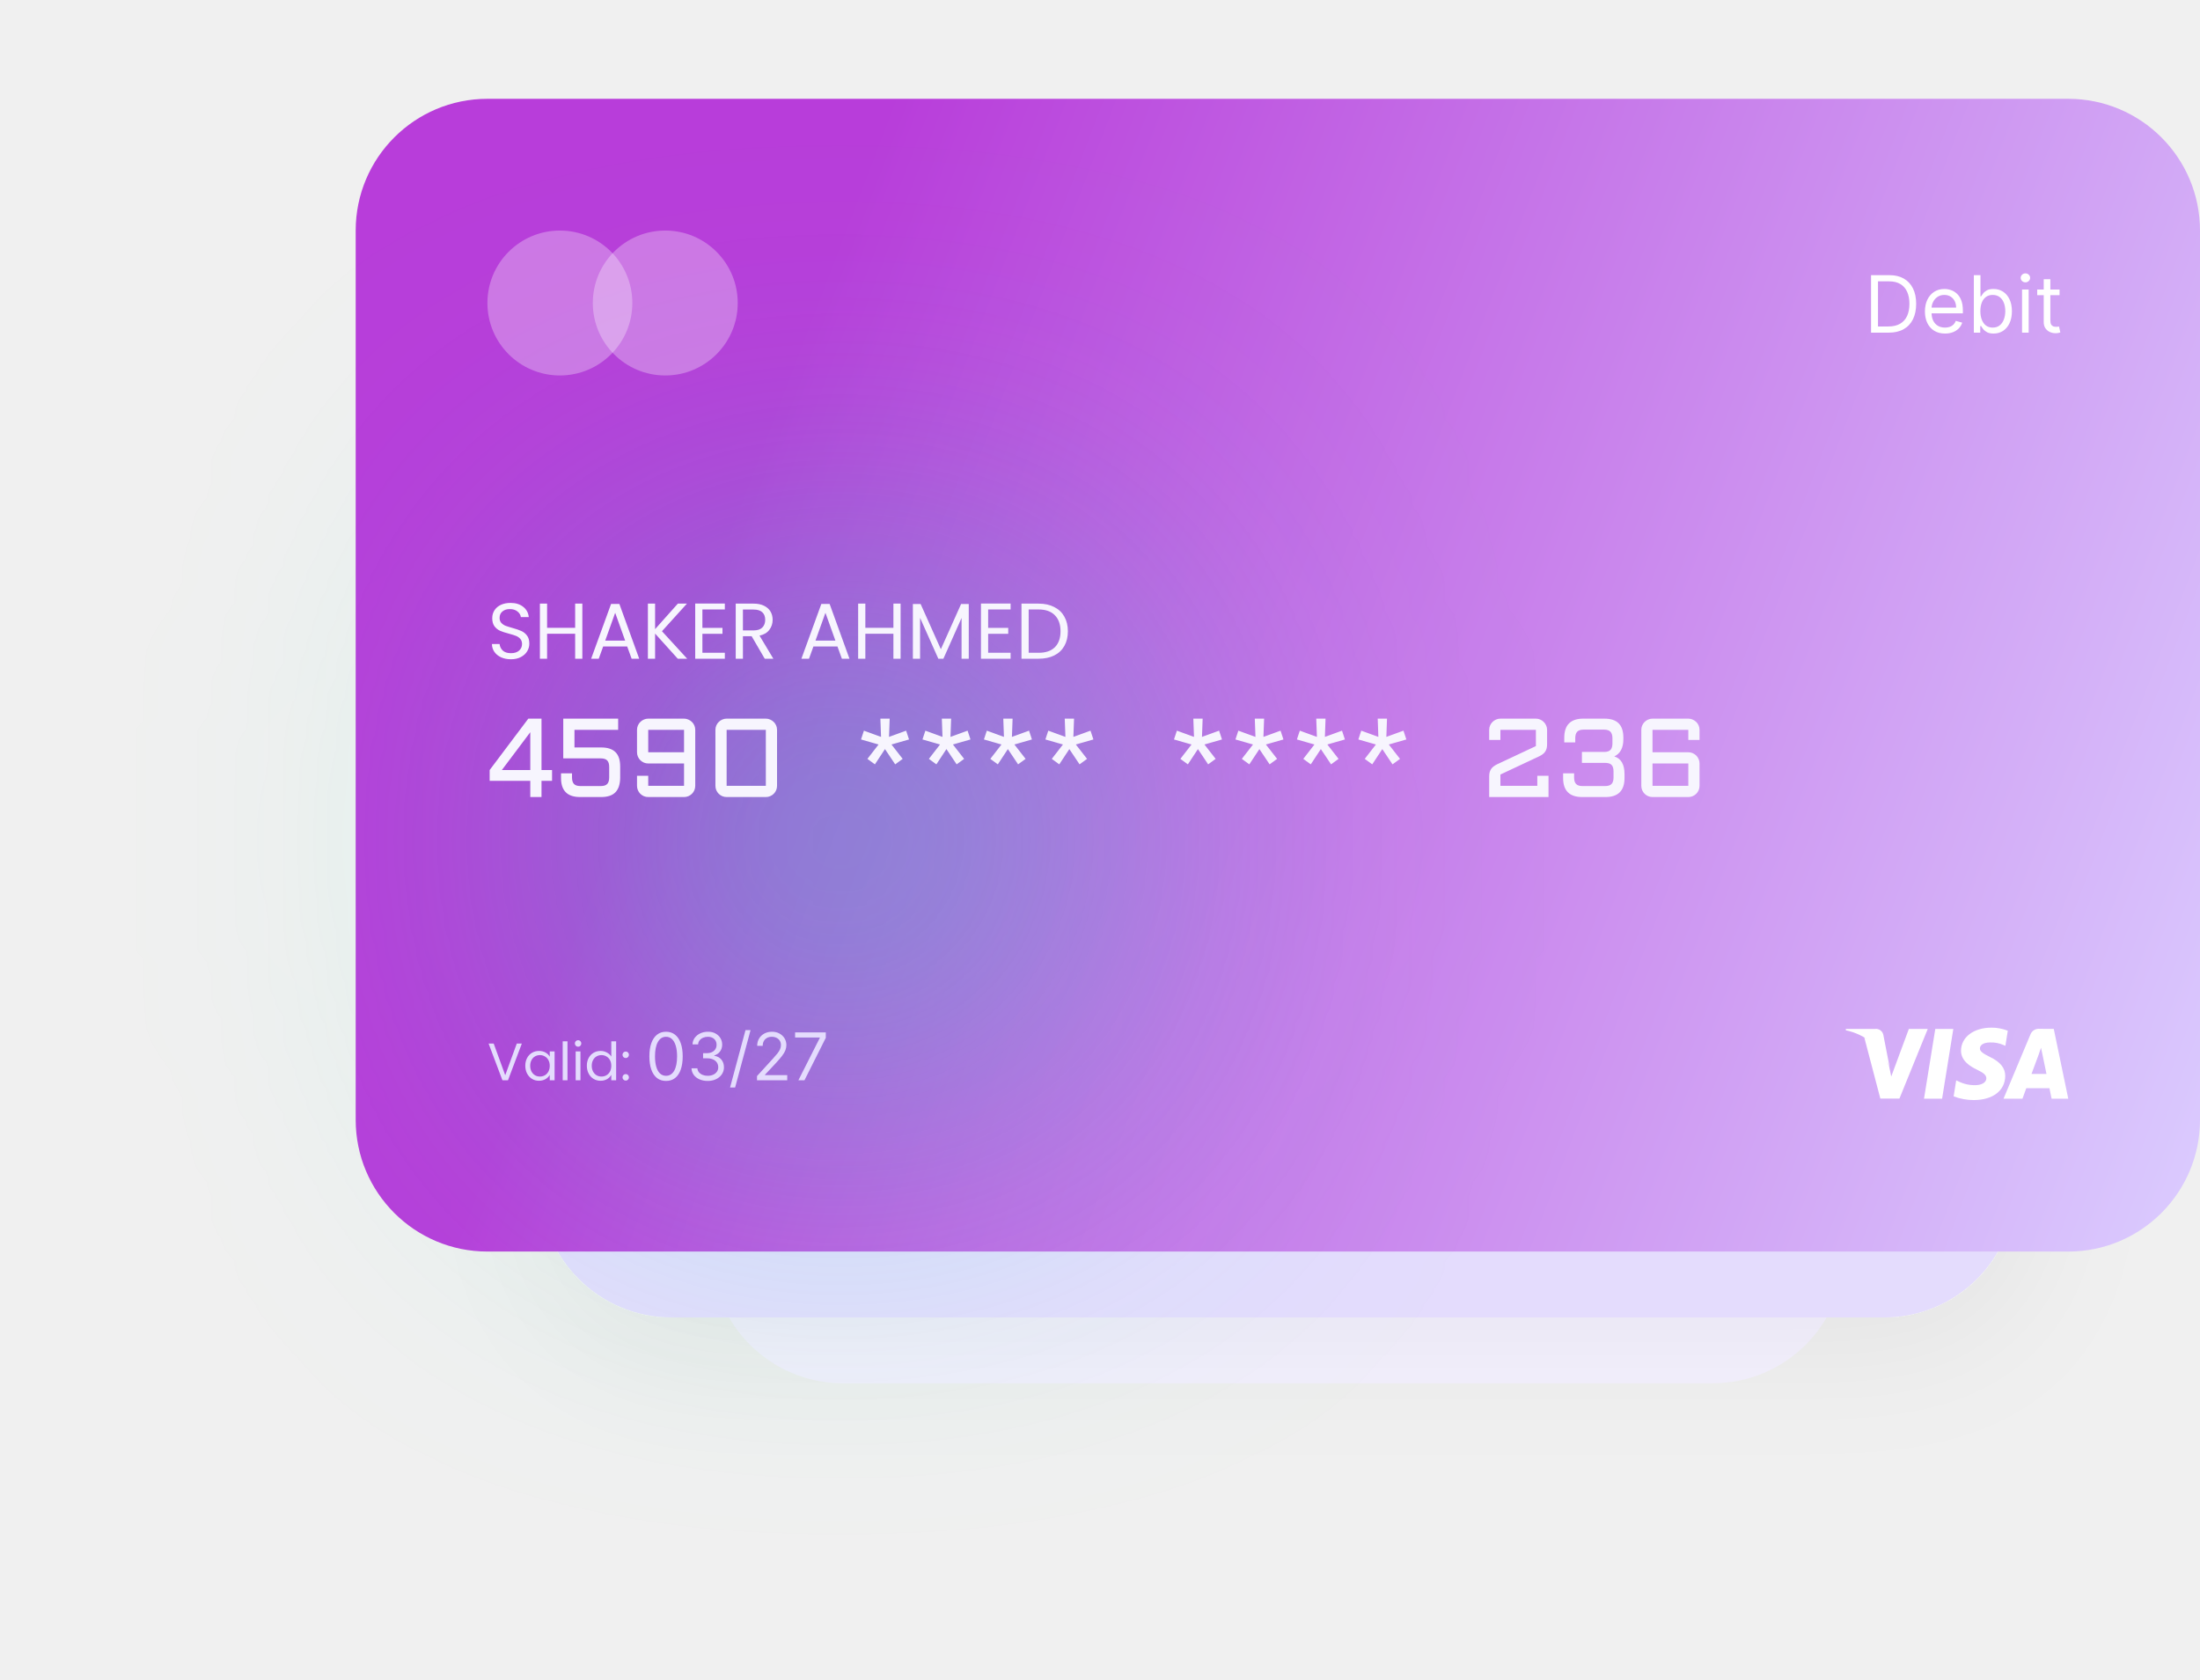
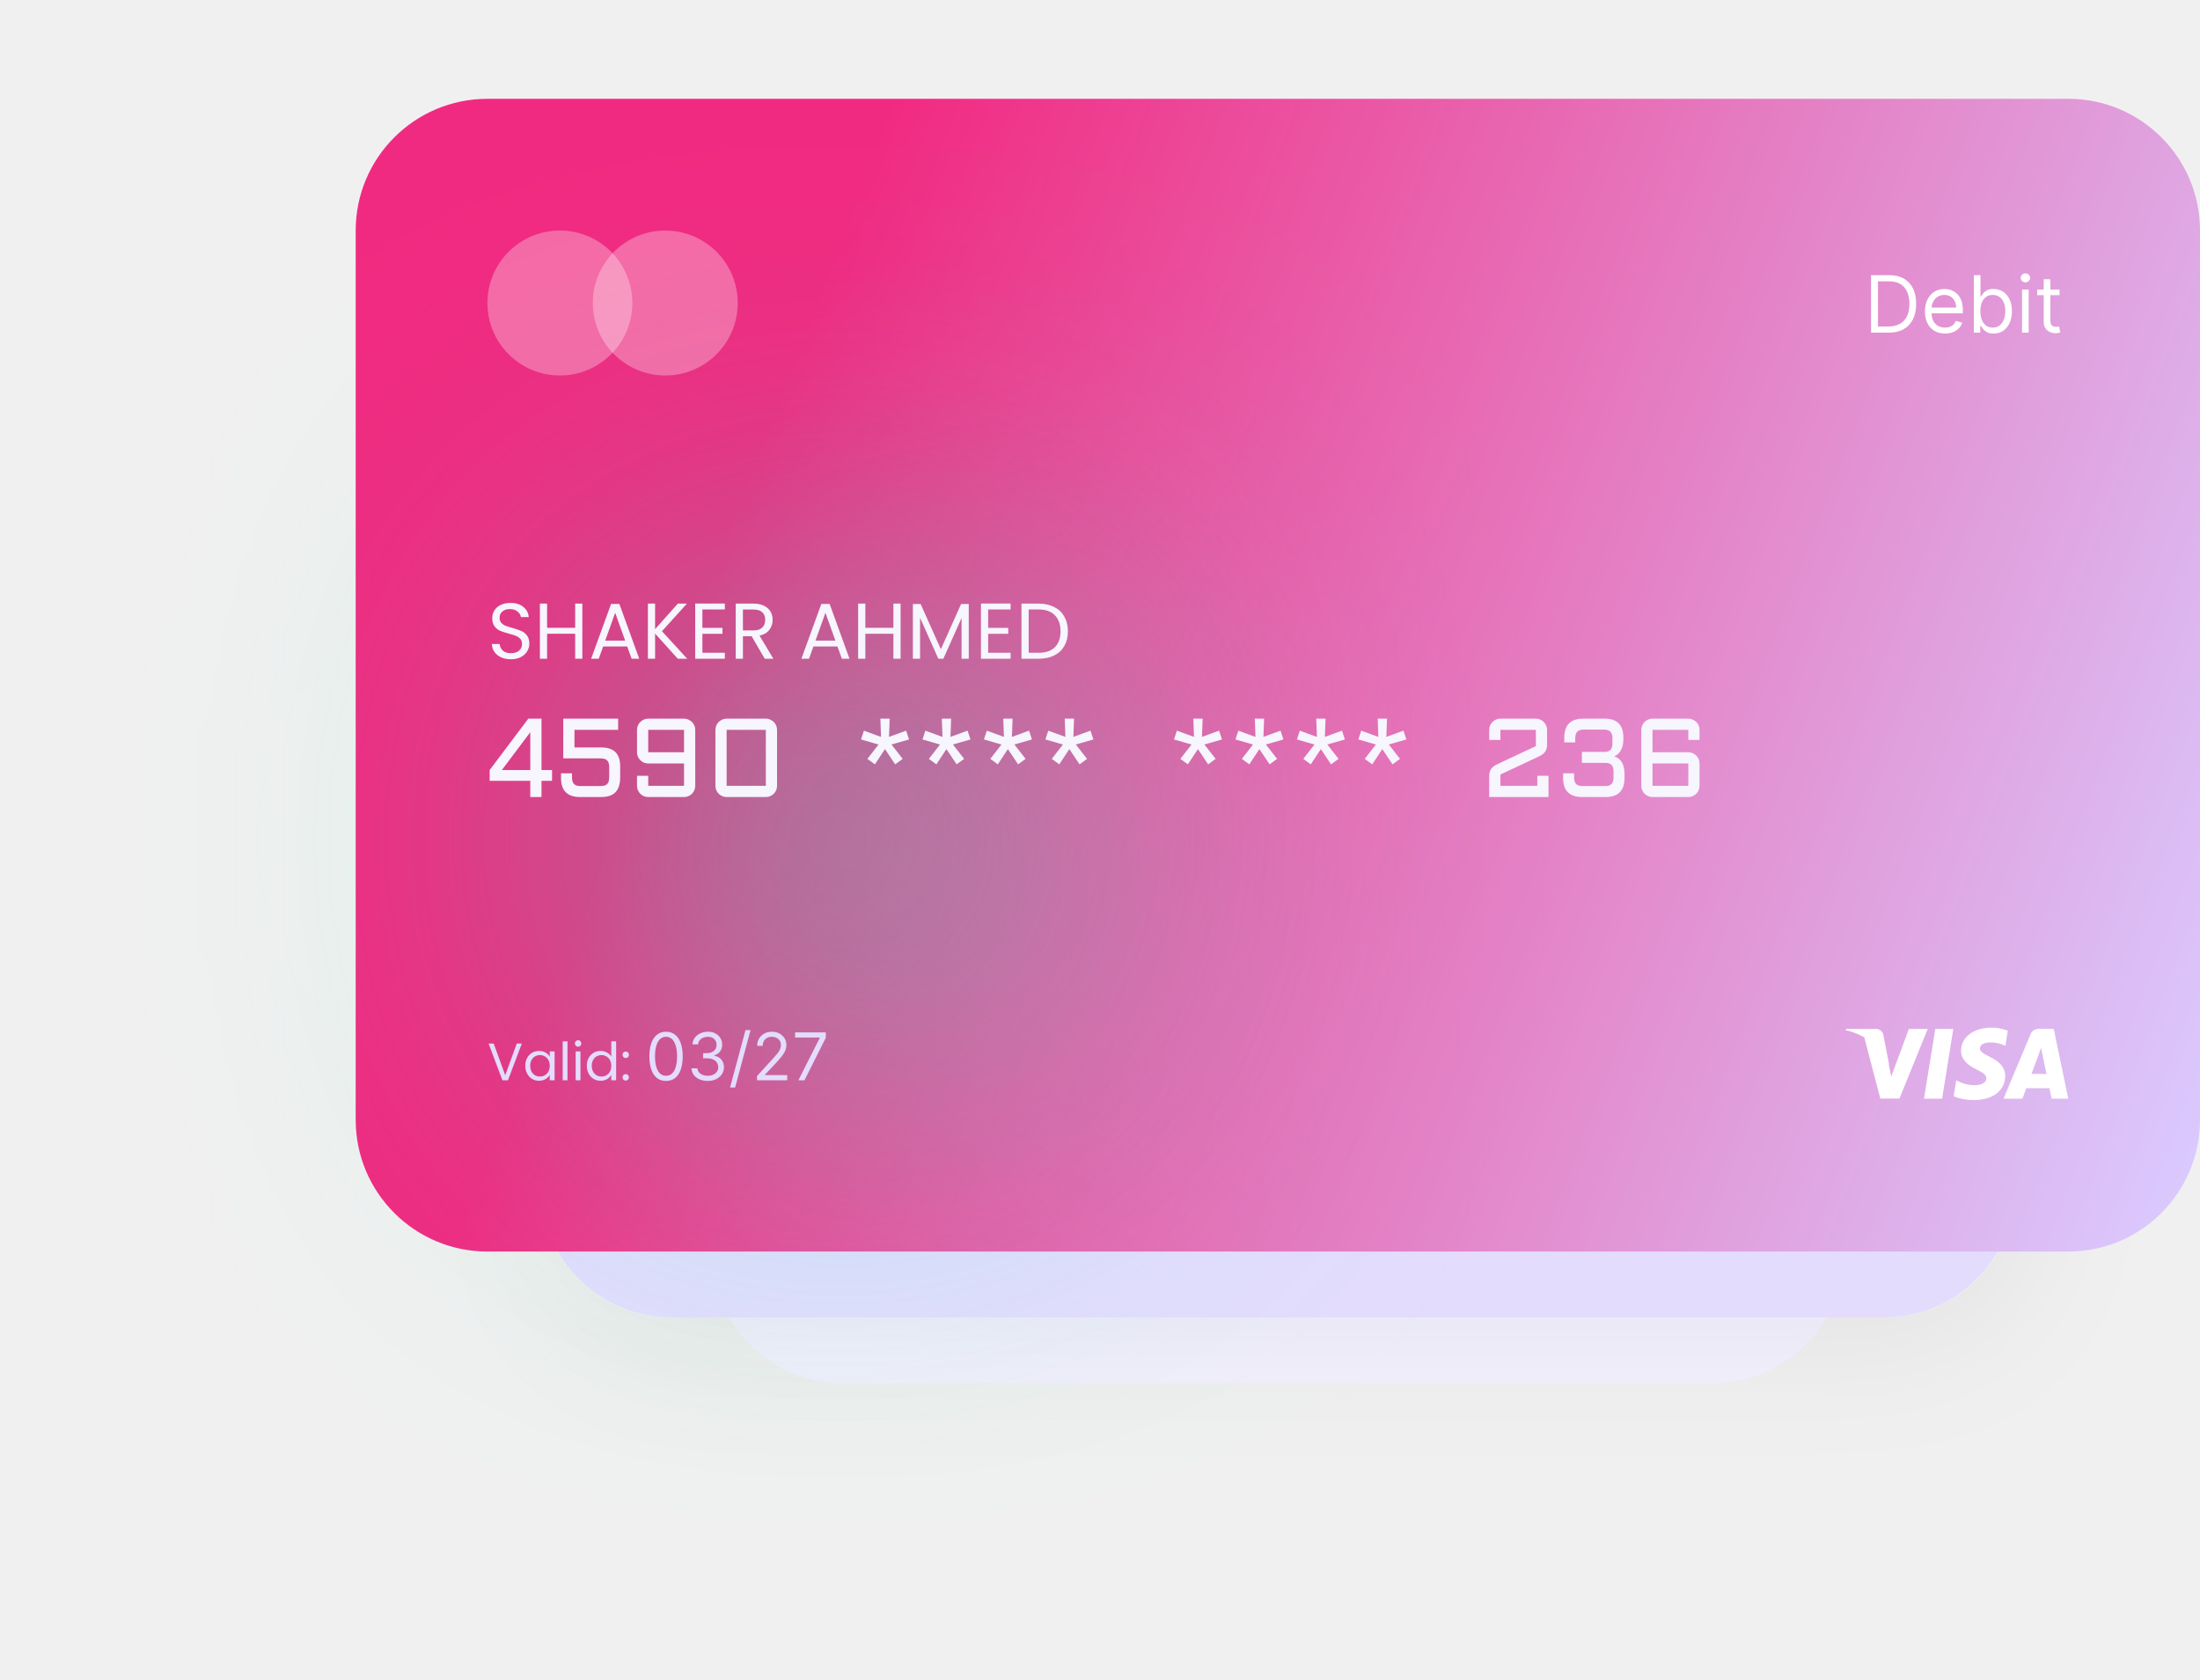
<svg xmlns="http://www.w3.org/2000/svg" width="334" height="255" viewBox="0 0 334 255" fill="none">
  <rect x="108" y="120" width="172" height="90" rx="20" fill="#F4F1FE" />
  <g filter="url(#filter0_d_262_49712)">
    <rect x="82" y="110" width="224" height="90" rx="20" fill="#E4DCFD" />
  </g>
  <rect x="54" y="15" width="280" height="175" rx="20" fill="url(#paint0_linear_262_49712)" />
  <g filter="url(#filter1_f_262_49712)">
    <circle cx="127.5" cy="127.5" r="27.5" fill="#16F8BE" />
  </g>
  <circle opacity="0.3" cx="85" cy="46" r="11" fill="white" />
  <circle opacity="0.3" cx="101" cy="46" r="11" fill="white" />
  <path d="M286.75 50.5H284.057V41.773H286.869C287.716 41.773 288.44 41.947 289.043 42.297C289.645 42.644 290.107 43.142 290.428 43.793C290.749 44.44 290.909 45.216 290.909 46.119C290.909 47.028 290.747 47.811 290.423 48.467C290.099 49.121 289.628 49.624 289.009 49.976C288.389 50.325 287.636 50.5 286.75 50.5ZM285.114 49.562H286.682C287.403 49.562 288.001 49.423 288.476 49.145C288.95 48.867 289.304 48.47 289.537 47.956C289.77 47.442 289.886 46.83 289.886 46.119C289.886 45.415 289.771 44.808 289.541 44.3C289.311 43.788 288.967 43.396 288.51 43.124C288.053 42.848 287.483 42.71 286.801 42.71H285.114V49.562ZM295.29 50.636C294.659 50.636 294.115 50.497 293.658 50.219C293.203 49.938 292.852 49.545 292.605 49.043C292.361 48.537 292.239 47.949 292.239 47.278C292.239 46.608 292.361 46.017 292.605 45.506C292.852 44.992 293.196 44.591 293.636 44.304C294.08 44.014 294.597 43.869 295.188 43.869C295.528 43.869 295.865 43.926 296.197 44.04C296.53 44.153 296.832 44.338 297.105 44.594C297.378 44.847 297.595 45.182 297.757 45.599C297.919 46.017 298 46.531 298 47.142V47.568H292.955V46.699H296.977C296.977 46.33 296.903 46 296.756 45.71C296.611 45.42 296.403 45.192 296.134 45.024C295.866 44.856 295.551 44.773 295.188 44.773C294.787 44.773 294.44 44.872 294.148 45.071C293.858 45.267 293.635 45.523 293.479 45.838C293.322 46.153 293.244 46.492 293.244 46.852V47.432C293.244 47.926 293.33 48.345 293.5 48.689C293.673 49.03 293.913 49.29 294.22 49.469C294.527 49.645 294.884 49.733 295.29 49.733C295.554 49.733 295.793 49.696 296.006 49.622C296.222 49.545 296.408 49.432 296.564 49.281C296.72 49.128 296.841 48.938 296.926 48.71L297.898 48.983C297.795 49.312 297.624 49.602 297.382 49.852C297.141 50.099 296.842 50.293 296.487 50.432C296.132 50.568 295.733 50.636 295.29 50.636ZM299.666 50.5V41.773H300.672V44.994H300.757C300.831 44.881 300.933 44.736 301.064 44.56C301.197 44.381 301.388 44.222 301.635 44.082C301.885 43.94 302.223 43.869 302.649 43.869C303.2 43.869 303.686 44.007 304.107 44.283C304.527 44.558 304.855 44.949 305.091 45.455C305.327 45.96 305.445 46.557 305.445 47.244C305.445 47.938 305.327 48.538 305.091 49.047C304.855 49.553 304.528 49.945 304.111 50.223C303.693 50.499 303.212 50.636 302.666 50.636C302.246 50.636 301.909 50.567 301.656 50.428C301.403 50.285 301.209 50.125 301.072 49.946C300.936 49.764 300.831 49.614 300.757 49.494H300.638V50.5H299.666ZM300.655 47.227C300.655 47.722 300.727 48.158 300.872 48.535C301.017 48.91 301.229 49.205 301.507 49.418C301.786 49.628 302.126 49.733 302.53 49.733C302.95 49.733 303.301 49.622 303.582 49.401C303.866 49.176 304.08 48.875 304.222 48.497C304.366 48.117 304.439 47.693 304.439 47.227C304.439 46.767 304.368 46.352 304.226 45.983C304.087 45.611 303.875 45.317 303.591 45.101C303.31 44.882 302.956 44.773 302.53 44.773C302.121 44.773 301.777 44.876 301.499 45.084C301.22 45.288 301.01 45.575 300.868 45.945C300.726 46.311 300.655 46.739 300.655 47.227ZM306.983 50.5V43.955H307.989V50.5H306.983ZM307.494 42.864C307.298 42.864 307.129 42.797 306.987 42.663C306.848 42.53 306.778 42.369 306.778 42.182C306.778 41.994 306.848 41.834 306.987 41.7C307.129 41.567 307.298 41.5 307.494 41.5C307.69 41.5 307.858 41.567 307.997 41.7C308.139 41.834 308.21 41.994 308.21 42.182C308.21 42.369 308.139 42.53 307.997 42.663C307.858 42.797 307.69 42.864 307.494 42.864ZM312.677 43.955V44.807H309.285V43.955H312.677ZM310.274 42.386H311.279V48.625C311.279 48.909 311.321 49.122 311.403 49.264C311.488 49.403 311.596 49.497 311.727 49.545C311.86 49.591 312.001 49.614 312.149 49.614C312.26 49.614 312.35 49.608 312.422 49.597C312.493 49.582 312.549 49.571 312.592 49.562L312.797 50.466C312.728 50.492 312.633 50.517 312.511 50.543C312.389 50.571 312.234 50.585 312.047 50.585C311.762 50.585 311.484 50.524 311.211 50.402C310.941 50.28 310.717 50.094 310.538 49.844C310.362 49.594 310.274 49.278 310.274 48.898V42.386Z" fill="white" />
  <path d="M77.576 100.084C77.024 100.084 76.528 99.988 76.088 99.796C75.656 99.596 75.316 99.324 75.068 98.98C74.82 98.628 74.692 98.224 74.684 97.768H75.848C75.888 98.16 76.048 98.492 76.328 98.764C76.616 99.028 77.032 99.16 77.576 99.16C78.096 99.16 78.504 99.032 78.8 98.776C79.104 98.512 79.256 98.176 79.256 97.768C79.256 97.448 79.168 97.188 78.992 96.988C78.816 96.788 78.596 96.636 78.332 96.532C78.068 96.428 77.712 96.316 77.264 96.196C76.712 96.052 76.268 95.908 75.932 95.764C75.604 95.62 75.32 95.396 75.08 95.092C74.848 94.78 74.732 94.364 74.732 93.844C74.732 93.388 74.848 92.984 75.08 92.632C75.312 92.28 75.636 92.008 76.052 91.816C76.476 91.624 76.96 91.528 77.504 91.528C78.288 91.528 78.928 91.724 79.424 92.116C79.928 92.508 80.212 93.028 80.276 93.676H79.076C79.036 93.356 78.868 93.076 78.572 92.836C78.276 92.588 77.884 92.464 77.396 92.464C76.94 92.464 76.568 92.584 76.28 92.824C75.992 93.056 75.848 93.384 75.848 93.808C75.848 94.112 75.932 94.36 76.1 94.552C76.276 94.744 76.488 94.892 76.736 94.996C76.992 95.092 77.348 95.204 77.804 95.332C78.356 95.484 78.8 95.636 79.136 95.788C79.472 95.932 79.76 96.16 80 96.472C80.24 96.776 80.36 97.192 80.36 97.72C80.36 98.128 80.252 98.512 80.036 98.872C79.82 99.232 79.5 99.524 79.076 99.748C78.652 99.972 78.152 100.084 77.576 100.084ZM88.411 91.636V100H87.319V96.208H83.059V100H81.967V91.636H83.059V95.308H87.319V91.636H88.411ZM95.22 98.14H91.572L90.9 100H89.748L92.772 91.684H94.032L97.044 100H95.892L95.22 98.14ZM94.908 97.252L93.396 93.028L91.884 97.252H94.908ZM102.898 100L99.454 96.184V100H98.362V91.636H99.454V95.512L102.91 91.636H104.29L100.498 95.824L104.326 100H102.898ZM106.637 92.524V95.32H109.685V96.22H106.637V99.1H110.045V100H105.545V91.624H110.045V92.524H106.637ZM116.101 100L114.109 96.58H112.789V100H111.697V91.636H114.397C115.029 91.636 115.561 91.744 115.993 91.96C116.433 92.176 116.761 92.468 116.977 92.836C117.193 93.204 117.301 93.624 117.301 94.096C117.301 94.672 117.133 95.18 116.797 95.62C116.469 96.06 115.973 96.352 115.309 96.496L117.409 100H116.101ZM112.789 95.704H114.397C114.989 95.704 115.433 95.56 115.729 95.272C116.025 94.976 116.173 94.584 116.173 94.096C116.173 93.6 116.025 93.216 115.729 92.944C115.441 92.672 114.997 92.536 114.397 92.536H112.789V95.704ZM127.141 98.14H123.493L122.821 100H121.669L124.693 91.684H125.953L128.965 100H127.813L127.141 98.14ZM126.829 97.252L125.317 93.028L123.805 97.252H126.829ZM136.727 91.636V100H135.635V96.208H131.375V100H130.283V91.636H131.375V95.308H135.635V91.636H136.727ZM147.076 91.696V100H145.984V93.808L143.224 100H142.456L139.684 93.796V100H138.592V91.696H139.768L142.84 98.56L145.912 91.696H147.076ZM150.02 92.524V95.32H153.068V96.22H150.02V99.1H153.428V100H148.928V91.624H153.428V92.524H150.02ZM157.684 91.636C158.596 91.636 159.384 91.808 160.048 92.152C160.72 92.488 161.232 92.972 161.584 93.604C161.944 94.236 162.124 94.98 162.124 95.836C162.124 96.692 161.944 97.436 161.584 98.068C161.232 98.692 160.72 99.172 160.048 99.508C159.384 99.836 158.596 100 157.684 100H155.08V91.636H157.684ZM157.684 99.1C158.764 99.1 159.588 98.816 160.156 98.248C160.724 97.672 161.008 96.868 161.008 95.836C161.008 94.796 160.72 93.984 160.144 93.4C159.576 92.816 158.756 92.524 157.684 92.524H156.172V99.1H157.684Z" fill="#F7F5FE" />
  <path d="M74.34 116.899L80.209 109.097H82.21V116.899H83.811V118.535H82.21V121H80.508V118.535H74.34V116.899ZM80.508 116.899V111.155L76.191 116.899H80.508ZM94.154 118.111C94.138 119.08 93.894 119.805 93.424 120.286C92.954 120.762 92.234 121 91.266 121H88.07C86.138 121 85.173 120.037 85.173 118.111V117.397H86.841V118.028C86.841 118.477 86.941 118.806 87.14 119.016C87.339 119.226 87.666 119.332 88.12 119.332H91.207C91.661 119.332 91.988 119.226 92.187 119.016C92.386 118.806 92.486 118.477 92.486 118.028V116.426C92.486 115.978 92.386 115.652 92.187 115.447C91.988 115.236 91.661 115.131 91.207 115.131H85.513V109.097H93.847V110.798H87.215V113.471H91.266C92.24 113.471 92.965 113.709 93.44 114.185C93.916 114.655 94.154 115.38 94.154 116.36V118.111ZM105.551 119.298C105.551 119.531 105.507 119.752 105.418 119.962C105.33 120.167 105.208 120.347 105.053 120.502C104.898 120.657 104.716 120.779 104.505 120.867C104.301 120.956 104.082 121 103.85 121H98.413C98.18 121 97.959 120.956 97.749 120.867C97.544 120.779 97.364 120.657 97.209 120.502C97.054 120.347 96.932 120.167 96.844 119.962C96.755 119.752 96.711 119.531 96.711 119.298V117.771H98.413V119.298H103.85V115.903H98.413C98.18 115.903 97.959 115.859 97.749 115.771C97.544 115.676 97.364 115.555 97.209 115.405C97.054 115.25 96.932 115.07 96.844 114.866C96.755 114.655 96.711 114.434 96.711 114.202V110.798C96.711 110.566 96.755 110.347 96.844 110.143C96.932 109.932 97.054 109.752 97.209 109.603C97.364 109.448 97.544 109.326 97.749 109.238C97.959 109.144 98.18 109.097 98.413 109.097H103.85C104.082 109.097 104.301 109.144 104.505 109.238C104.716 109.326 104.898 109.448 105.053 109.603C105.208 109.752 105.33 109.932 105.418 110.143C105.507 110.347 105.551 110.566 105.551 110.798V119.298ZM103.85 114.202V110.798H98.413V114.202H103.85ZM117.969 119.298C117.969 119.531 117.925 119.752 117.836 119.962C117.748 120.167 117.626 120.347 117.471 120.502C117.316 120.657 117.134 120.779 116.923 120.867C116.719 120.956 116.5 121 116.268 121H110.316C110.083 121 109.862 120.956 109.652 120.867C109.447 120.779 109.267 120.657 109.112 120.502C108.957 120.347 108.836 120.167 108.747 119.962C108.659 119.752 108.614 119.531 108.614 119.298V110.798C108.614 110.566 108.659 110.347 108.747 110.143C108.836 109.932 108.957 109.752 109.112 109.603C109.267 109.448 109.447 109.326 109.652 109.238C109.862 109.144 110.083 109.097 110.316 109.097H116.268C116.5 109.097 116.719 109.144 116.923 109.238C117.134 109.326 117.316 109.448 117.471 109.603C117.626 109.752 117.748 109.932 117.836 110.143C117.925 110.347 117.969 110.566 117.969 110.798V119.298ZM110.316 110.798V119.298H116.268V110.798H110.316ZM132.828 116.036L131.69 115.206L133.384 113.023L130.719 112.259L131.159 110.923L133.757 111.869L133.658 109.097H135.069L134.969 111.869L137.567 110.923L138.007 112.259L135.343 113.023L137.044 115.206L135.907 116.036L134.355 113.72L132.828 116.036ZM142.158 116.036L141.021 115.206L142.714 113.023L140.049 112.259L140.489 110.923L143.087 111.869L142.988 109.097H144.399L144.299 111.869L146.897 110.923L147.337 112.259L144.673 113.023L146.375 115.206L145.237 116.036L143.685 113.72L142.158 116.036ZM151.488 116.036L150.351 115.206L152.044 113.023L149.379 112.259L149.819 110.923L152.417 111.869L152.318 109.097H153.729L153.629 111.869L156.228 110.923L156.667 112.259L154.003 113.023L155.705 115.206L154.567 116.036L153.015 113.72L151.488 116.036ZM160.818 116.036L159.681 115.206L161.374 113.023L158.709 112.259L159.149 110.923L161.748 111.869L161.648 109.097H163.059L162.959 111.869L165.558 110.923L165.998 112.259L163.333 113.023L165.035 115.206L163.897 116.036L162.345 113.72L160.818 116.036ZM180.341 116.036L179.204 115.206L180.897 113.023L178.233 112.259L178.673 110.923L181.271 111.869L181.171 109.097H182.583L182.483 111.869L185.081 110.923L185.521 112.259L182.856 113.023L184.558 115.206L183.421 116.036L181.869 113.72L180.341 116.036ZM189.671 116.036L188.534 115.206L190.228 113.023L187.563 112.259L188.003 110.923L190.601 111.869L190.501 109.097H191.913L191.813 111.869L194.411 110.923L194.851 112.259L192.187 113.023L193.888 115.206L192.751 116.036L191.199 113.72L189.671 116.036ZM199.001 116.036L197.864 115.206L199.558 113.023L196.893 112.259L197.333 110.923L199.931 111.869L199.832 109.097H201.243L201.143 111.869L203.741 110.923L204.181 112.259L201.517 113.023L203.218 115.206L202.081 116.036L200.529 113.72L199.001 116.036ZM208.332 116.036L207.194 115.206L208.888 113.023L206.223 112.259L206.663 110.923L209.261 111.869L209.162 109.097H210.573L210.473 111.869L213.071 110.923L213.511 112.259L210.847 113.023L212.548 115.206L211.411 116.036L209.859 113.72L208.332 116.036ZM227.789 110.798V112.334H226.087V110.798C226.087 110.566 226.131 110.347 226.22 110.143C226.308 109.932 226.43 109.752 226.585 109.603C226.74 109.448 226.92 109.326 227.125 109.238C227.335 109.144 227.556 109.097 227.789 109.097H233.176C233.408 109.097 233.627 109.144 233.832 109.238C234.042 109.326 234.222 109.448 234.371 109.603C234.526 109.752 234.648 109.932 234.736 110.143C234.83 110.347 234.877 110.566 234.877 110.798V112.973C234.877 113.206 234.855 113.413 234.811 113.596C234.767 113.778 234.695 113.944 234.595 114.094C234.501 114.238 234.379 114.368 234.23 114.484C234.081 114.6 233.898 114.711 233.682 114.816L227.789 117.58V119.298H233.392V117.771H235.093V121H226.087V117.871C226.087 117.638 226.109 117.431 226.153 117.248C226.203 117.065 226.275 116.902 226.369 116.758C226.463 116.614 226.585 116.484 226.734 116.368C226.889 116.246 227.069 116.136 227.274 116.036L233.176 113.264V110.798H227.789ZM237.31 117.397H238.978V118.028C238.978 118.477 239.078 118.806 239.277 119.016C239.476 119.226 239.803 119.332 240.256 119.332H243.685C244.138 119.332 244.465 119.226 244.664 119.016C244.863 118.806 244.963 118.477 244.963 118.028V117.107C244.963 116.653 244.863 116.324 244.664 116.119C244.465 115.914 244.138 115.812 243.685 115.812H240.165V114.152H243.635C244.05 114.135 244.346 114.025 244.523 113.82C244.706 113.61 244.797 113.289 244.797 112.857V112.077C244.797 111.623 244.694 111.291 244.49 111.081C244.291 110.87 243.967 110.765 243.519 110.765H240.422C239.974 110.765 239.65 110.87 239.451 111.081C239.252 111.291 239.152 111.623 239.152 112.077V112.708H237.484V111.994C237.484 110.062 238.447 109.097 240.373 109.097H243.568C244.548 109.097 245.273 109.335 245.743 109.811C246.219 110.286 246.457 111.014 246.457 111.994V112.209C246.457 112.879 246.338 113.432 246.1 113.87C245.868 114.301 245.527 114.622 245.079 114.833C245.583 114.982 245.967 115.281 246.233 115.729C246.499 116.177 246.631 116.772 246.631 117.514V118.111C246.631 120.037 245.668 121 243.743 121H240.207C238.275 121 237.31 120.037 237.31 118.111V117.397ZM249.18 110.798C249.18 110.566 249.224 110.347 249.312 110.143C249.401 109.932 249.523 109.752 249.678 109.603C249.833 109.448 250.013 109.326 250.217 109.238C250.428 109.144 250.649 109.097 250.881 109.097H256.318C256.551 109.097 256.769 109.144 256.974 109.238C257.184 109.326 257.367 109.448 257.522 109.603C257.677 109.752 257.799 109.932 257.887 110.143C257.976 110.347 258.02 110.566 258.02 110.798V112.334H256.318V110.798H250.881V114.202H256.318C256.551 114.202 256.769 114.246 256.974 114.334C257.184 114.423 257.367 114.545 257.522 114.7C257.677 114.855 257.799 115.037 257.887 115.248C257.976 115.452 258.02 115.671 258.02 115.903V119.298C258.02 119.531 257.976 119.752 257.887 119.962C257.799 120.167 257.677 120.347 257.522 120.502C257.367 120.657 257.184 120.779 256.974 120.867C256.769 120.956 256.551 121 256.318 121H250.881C250.649 121 250.428 120.956 250.217 120.867C250.013 120.779 249.833 120.657 249.678 120.502C249.523 120.347 249.401 120.167 249.312 119.962C249.224 119.752 249.18 119.531 249.18 119.298V110.798ZM250.881 115.903V119.298H256.318V115.903H250.881Z" fill="#F7F5FE" />
  <path d="M79.224 158.424L77.12 164H76.28L74.176 158.424H74.952L76.704 163.232L78.456 158.424H79.224ZM79.75 161.792C79.75 161.344 79.841 160.952 80.022 160.616C80.204 160.275 80.452 160.011 80.766 159.824C81.086 159.637 81.441 159.544 81.83 159.544C82.214 159.544 82.548 159.627 82.83 159.792C83.113 159.957 83.324 160.165 83.462 160.416V159.616H84.198V164H83.462V163.184C83.318 163.44 83.102 163.653 82.814 163.824C82.532 163.989 82.201 164.072 81.822 164.072C81.433 164.072 81.081 163.976 80.766 163.784C80.452 163.592 80.204 163.323 80.022 162.976C79.841 162.629 79.75 162.235 79.75 161.792ZM83.462 161.8C83.462 161.469 83.396 161.181 83.262 160.936C83.129 160.691 82.948 160.504 82.718 160.376C82.494 160.243 82.246 160.176 81.974 160.176C81.702 160.176 81.454 160.24 81.23 160.368C81.006 160.496 80.828 160.683 80.694 160.928C80.561 161.173 80.494 161.461 80.494 161.792C80.494 162.128 80.561 162.421 80.694 162.672C80.828 162.917 81.006 163.107 81.23 163.24C81.454 163.368 81.702 163.432 81.974 163.432C82.246 163.432 82.494 163.368 82.718 163.24C82.948 163.107 83.129 162.917 83.262 162.672C83.396 162.421 83.462 162.131 83.462 161.8ZM86.156 158.08V164H85.428V158.08H86.156ZM87.773 158.904C87.635 158.904 87.517 158.856 87.421 158.76C87.325 158.664 87.277 158.547 87.277 158.408C87.277 158.269 87.325 158.152 87.421 158.056C87.517 157.96 87.635 157.912 87.773 157.912C87.907 157.912 88.019 157.96 88.109 158.056C88.205 158.152 88.253 158.269 88.253 158.408C88.253 158.547 88.205 158.664 88.109 158.76C88.019 158.856 87.907 158.904 87.773 158.904ZM88.125 159.616V164H87.397V159.616H88.125ZM89.094 161.792C89.094 161.344 89.185 160.952 89.366 160.616C89.547 160.275 89.795 160.011 90.11 159.824C90.43 159.637 90.787 159.544 91.182 159.544C91.523 159.544 91.841 159.624 92.134 159.784C92.427 159.939 92.651 160.144 92.806 160.4V158.08H93.542V164H92.806V163.176C92.662 163.437 92.449 163.653 92.166 163.824C91.883 163.989 91.553 164.072 91.174 164.072C90.785 164.072 90.43 163.976 90.11 163.784C89.795 163.592 89.547 163.323 89.366 162.976C89.185 162.629 89.094 162.235 89.094 161.792ZM92.806 161.8C92.806 161.469 92.739 161.181 92.606 160.936C92.473 160.691 92.291 160.504 92.062 160.376C91.838 160.243 91.59 160.176 91.318 160.176C91.046 160.176 90.798 160.24 90.574 160.368C90.35 160.496 90.171 160.683 90.038 160.928C89.905 161.173 89.838 161.461 89.838 161.792C89.838 162.128 89.905 162.421 90.038 162.672C90.171 162.917 90.35 163.107 90.574 163.24C90.798 163.368 91.046 163.432 91.318 163.432C91.59 163.432 91.838 163.368 92.062 163.24C92.291 163.107 92.473 162.917 92.606 162.672C92.739 162.421 92.806 162.131 92.806 161.8ZM95.004 164.048C94.866 164.048 94.748 164 94.652 163.904C94.556 163.808 94.508 163.691 94.508 163.552C94.508 163.413 94.556 163.296 94.652 163.2C94.748 163.104 94.866 163.056 95.004 163.056C95.138 163.056 95.25 163.104 95.34 163.2C95.436 163.296 95.484 163.413 95.484 163.552C95.484 163.691 95.436 163.808 95.34 163.904C95.25 164 95.138 164.048 95.004 164.048ZM95.004 160.624C94.866 160.624 94.748 160.576 94.652 160.48C94.556 160.384 94.508 160.267 94.508 160.128C94.508 159.989 94.556 159.872 94.652 159.776C94.748 159.68 94.866 159.632 95.004 159.632C95.138 159.632 95.25 159.68 95.34 159.776C95.436 159.872 95.484 159.989 95.484 160.128C95.484 160.267 95.436 160.384 95.34 160.48C95.25 160.576 95.138 160.624 95.004 160.624ZM101.117 164.099C100.582 164.099 100.126 163.954 99.75 163.663C99.374 163.369 99.086 162.944 98.887 162.388C98.688 161.829 98.589 161.154 98.589 160.364C98.589 159.578 98.688 158.906 98.887 158.35C99.088 157.791 99.377 157.365 99.754 157.072C100.132 156.776 100.587 156.628 101.117 156.628C101.647 156.628 102.101 156.776 102.477 157.072C102.856 157.365 103.145 157.791 103.344 158.35C103.545 158.906 103.646 159.578 103.646 160.364C103.646 161.154 103.546 161.829 103.347 162.388C103.148 162.944 102.861 163.369 102.484 163.663C102.108 163.954 101.652 164.099 101.117 164.099ZM101.117 163.318C101.647 163.318 102.059 163.062 102.353 162.551C102.647 162.04 102.793 161.311 102.793 160.364C102.793 159.734 102.726 159.198 102.591 158.755C102.458 158.312 102.267 157.975 102.016 157.743C101.767 157.511 101.468 157.395 101.117 157.395C100.592 157.395 100.181 157.654 99.885 158.173C99.589 158.689 99.441 159.419 99.441 160.364C99.441 160.993 99.507 161.528 99.64 161.969C99.772 162.409 99.963 162.744 100.212 162.974C100.463 163.203 100.764 163.318 101.117 163.318ZM107.452 164.099C106.984 164.099 106.566 164.019 106.199 163.858C105.834 163.697 105.544 163.473 105.329 163.187C105.116 162.898 105 162.563 104.981 162.182H105.876C105.895 162.416 105.975 162.619 106.117 162.789C106.259 162.957 106.445 163.087 106.675 163.18C106.904 163.272 107.159 163.318 107.438 163.318C107.751 163.318 108.028 163.264 108.269 163.155C108.511 163.046 108.7 162.894 108.837 162.7C108.975 162.506 109.043 162.281 109.043 162.026C109.043 161.758 108.977 161.522 108.844 161.319C108.712 161.113 108.518 160.952 108.262 160.836C108.006 160.72 107.694 160.662 107.325 160.662H106.742V159.881H107.325C107.613 159.881 107.867 159.829 108.085 159.724C108.305 159.62 108.476 159.473 108.599 159.284C108.725 159.095 108.788 158.872 108.788 158.616C108.788 158.37 108.733 158.156 108.624 157.974C108.515 157.791 108.362 157.649 108.163 157.548C107.966 157.446 107.734 157.395 107.467 157.395C107.216 157.395 106.979 157.441 106.756 157.533C106.536 157.623 106.356 157.755 106.217 157.928C106.077 158.098 106.001 158.304 105.989 158.545H105.137C105.151 158.164 105.266 157.83 105.482 157.544C105.697 157.255 105.979 157.03 106.327 156.869C106.677 156.708 107.062 156.628 107.481 156.628C107.931 156.628 108.317 156.719 108.638 156.901C108.96 157.081 109.208 157.319 109.381 157.615C109.554 157.911 109.64 158.231 109.64 158.574C109.64 158.983 109.532 159.333 109.317 159.621C109.104 159.91 108.814 160.11 108.447 160.222V160.278C108.906 160.354 109.265 160.549 109.523 160.864C109.781 161.177 109.91 161.564 109.91 162.026C109.91 162.421 109.802 162.776 109.587 163.091C109.374 163.403 109.082 163.65 108.713 163.83C108.344 164.009 107.924 164.099 107.452 164.099ZM113.947 156.386L111.604 165.094H110.837L113.18 156.386H113.947ZM114.927 164V163.361L117.327 160.733C117.609 160.425 117.841 160.158 118.023 159.93C118.206 159.701 118.34 159.485 118.428 159.284C118.518 159.08 118.563 158.867 118.563 158.645C118.563 158.389 118.501 158.168 118.378 157.981C118.258 157.794 118.092 157.649 117.881 157.548C117.671 157.446 117.434 157.395 117.171 157.395C116.892 157.395 116.648 157.453 116.439 157.569C116.233 157.683 116.074 157.842 115.96 158.048C115.849 158.254 115.793 158.496 115.793 158.773H114.955C114.955 158.347 115.053 157.973 115.25 157.651C115.446 157.329 115.714 157.078 116.052 156.898C116.393 156.718 116.776 156.628 117.199 156.628C117.626 156.628 118.003 156.718 118.332 156.898C118.661 157.078 118.919 157.32 119.106 157.626C119.293 157.931 119.387 158.271 119.387 158.645C119.387 158.912 119.338 159.174 119.241 159.43C119.147 159.683 118.981 159.966 118.744 160.278C118.51 160.589 118.184 160.967 117.768 161.415L116.134 163.162V163.219H119.515V164H114.927ZM121.209 164L124.461 157.565V157.509H120.711V156.727H125.371V157.551L122.132 164H121.209Z" fill="#E4DCFD" />
  <path d="M294.847 166.793H292.099L293.813 156.201H296.55L294.847 166.793ZM304.77 156.457C303.995 156.156 303.17 156.003 302.338 156.007C299.638 156.007 297.729 157.454 297.717 159.509C297.717 161.029 299.079 161.88 300.149 162.391C301.219 162.902 301.56 163.242 301.56 163.704C301.56 164.41 300.708 164.738 299.918 164.738C299.03 164.762 298.15 164.57 297.352 164.179L296.987 164.008L296.598 166.441C297.577 166.814 298.615 167.004 299.663 167C302.533 167 304.405 165.577 304.43 163.352C304.43 162.136 303.7 161.224 302.131 160.47C301.171 159.983 300.587 159.655 300.587 159.169C300.587 158.682 301.073 158.256 302.156 158.256C302.858 158.231 303.558 158.368 304.199 158.658L304.454 158.767L304.819 156.481L304.77 156.457ZM308.418 163.036H310.692L310.06 159.971L309.865 159.059C309.732 159.46 309.501 160.093 309.513 160.081C309.525 160.068 308.637 162.428 308.418 163.036ZM311.799 156.201L314 166.793H311.471C311.471 166.793 311.215 165.577 311.142 165.2H307.628C307.518 165.48 307.044 166.793 307.044 166.793H304.174L308.248 157.065C308.352 156.78 308.55 156.539 308.808 156.38C309.066 156.222 309.37 156.154 309.671 156.189L311.799 156.201ZM289.8 156.201L287.125 163.425L286.821 161.953C286.16 160.053 284.811 158.469 283.039 157.515L285.471 166.781H288.365L292.67 156.201H289.8ZM284.632 156.201H280.23V156.408C281.708 156.715 283.087 157.381 284.245 158.348C285.403 159.316 286.305 160.554 286.87 161.953L285.921 157.089C285.863 156.818 285.707 156.577 285.482 156.413C285.258 156.25 284.981 156.174 284.705 156.201H284.632Z" fill="white" />
  <defs>
    <filter id="filter0_d_262_49712" x="64" y="94" width="264" height="130" filterUnits="userSpaceOnUse" color-interpolation-filters="sRGB">
      <feFlood flood-opacity="0" result="BackgroundImageFix" />
      <feColorMatrix in="SourceAlpha" type="matrix" values="0 0 0 0 0 0 0 0 0 0 0 0 0 0 0 0 0 0 127 0" result="hardAlpha" />
      <feOffset dx="2" dy="4" />
      <feGaussianBlur stdDeviation="10" />
      <feComposite in2="hardAlpha" operator="out" />
      <feColorMatrix type="matrix" values="0 0 0 0 0 0 0 0 0 0 0 0 0 0 0 0 0 0 0.05 0" />
      <feBlend mode="normal" in2="BackgroundImageFix" result="effect1_dropShadow_262_49712" />
      <feBlend mode="normal" in="SourceGraphic" in2="effect1_dropShadow_262_49712" result="shape" />
    </filter>
    <filter id="filter1_f_262_49712" x="0" y="0" width="255" height="255" filterUnits="userSpaceOnUse" color-interpolation-filters="sRGB">
      <feFlood flood-opacity="0" result="BackgroundImageFix" />
      <feBlend mode="normal" in="SourceGraphic" in2="BackgroundImageFix" result="shape" />
      <feGaussianBlur stdDeviation="50" result="effect1_foregroundBlur_262_49712" />
    </filter>
    <linearGradient id="paint0_linear_262_49712" x1="104.229" y1="96" x2="330.347" y2="182.545" gradientUnits="userSpaceOnUse">
-       <stop stop-color="#B83DDA" />
+       <stop stop-color="#F12A81" />
      <stop offset="1" stop-color="#DAC9FE" />
    </linearGradient>
  </defs>
</svg>
